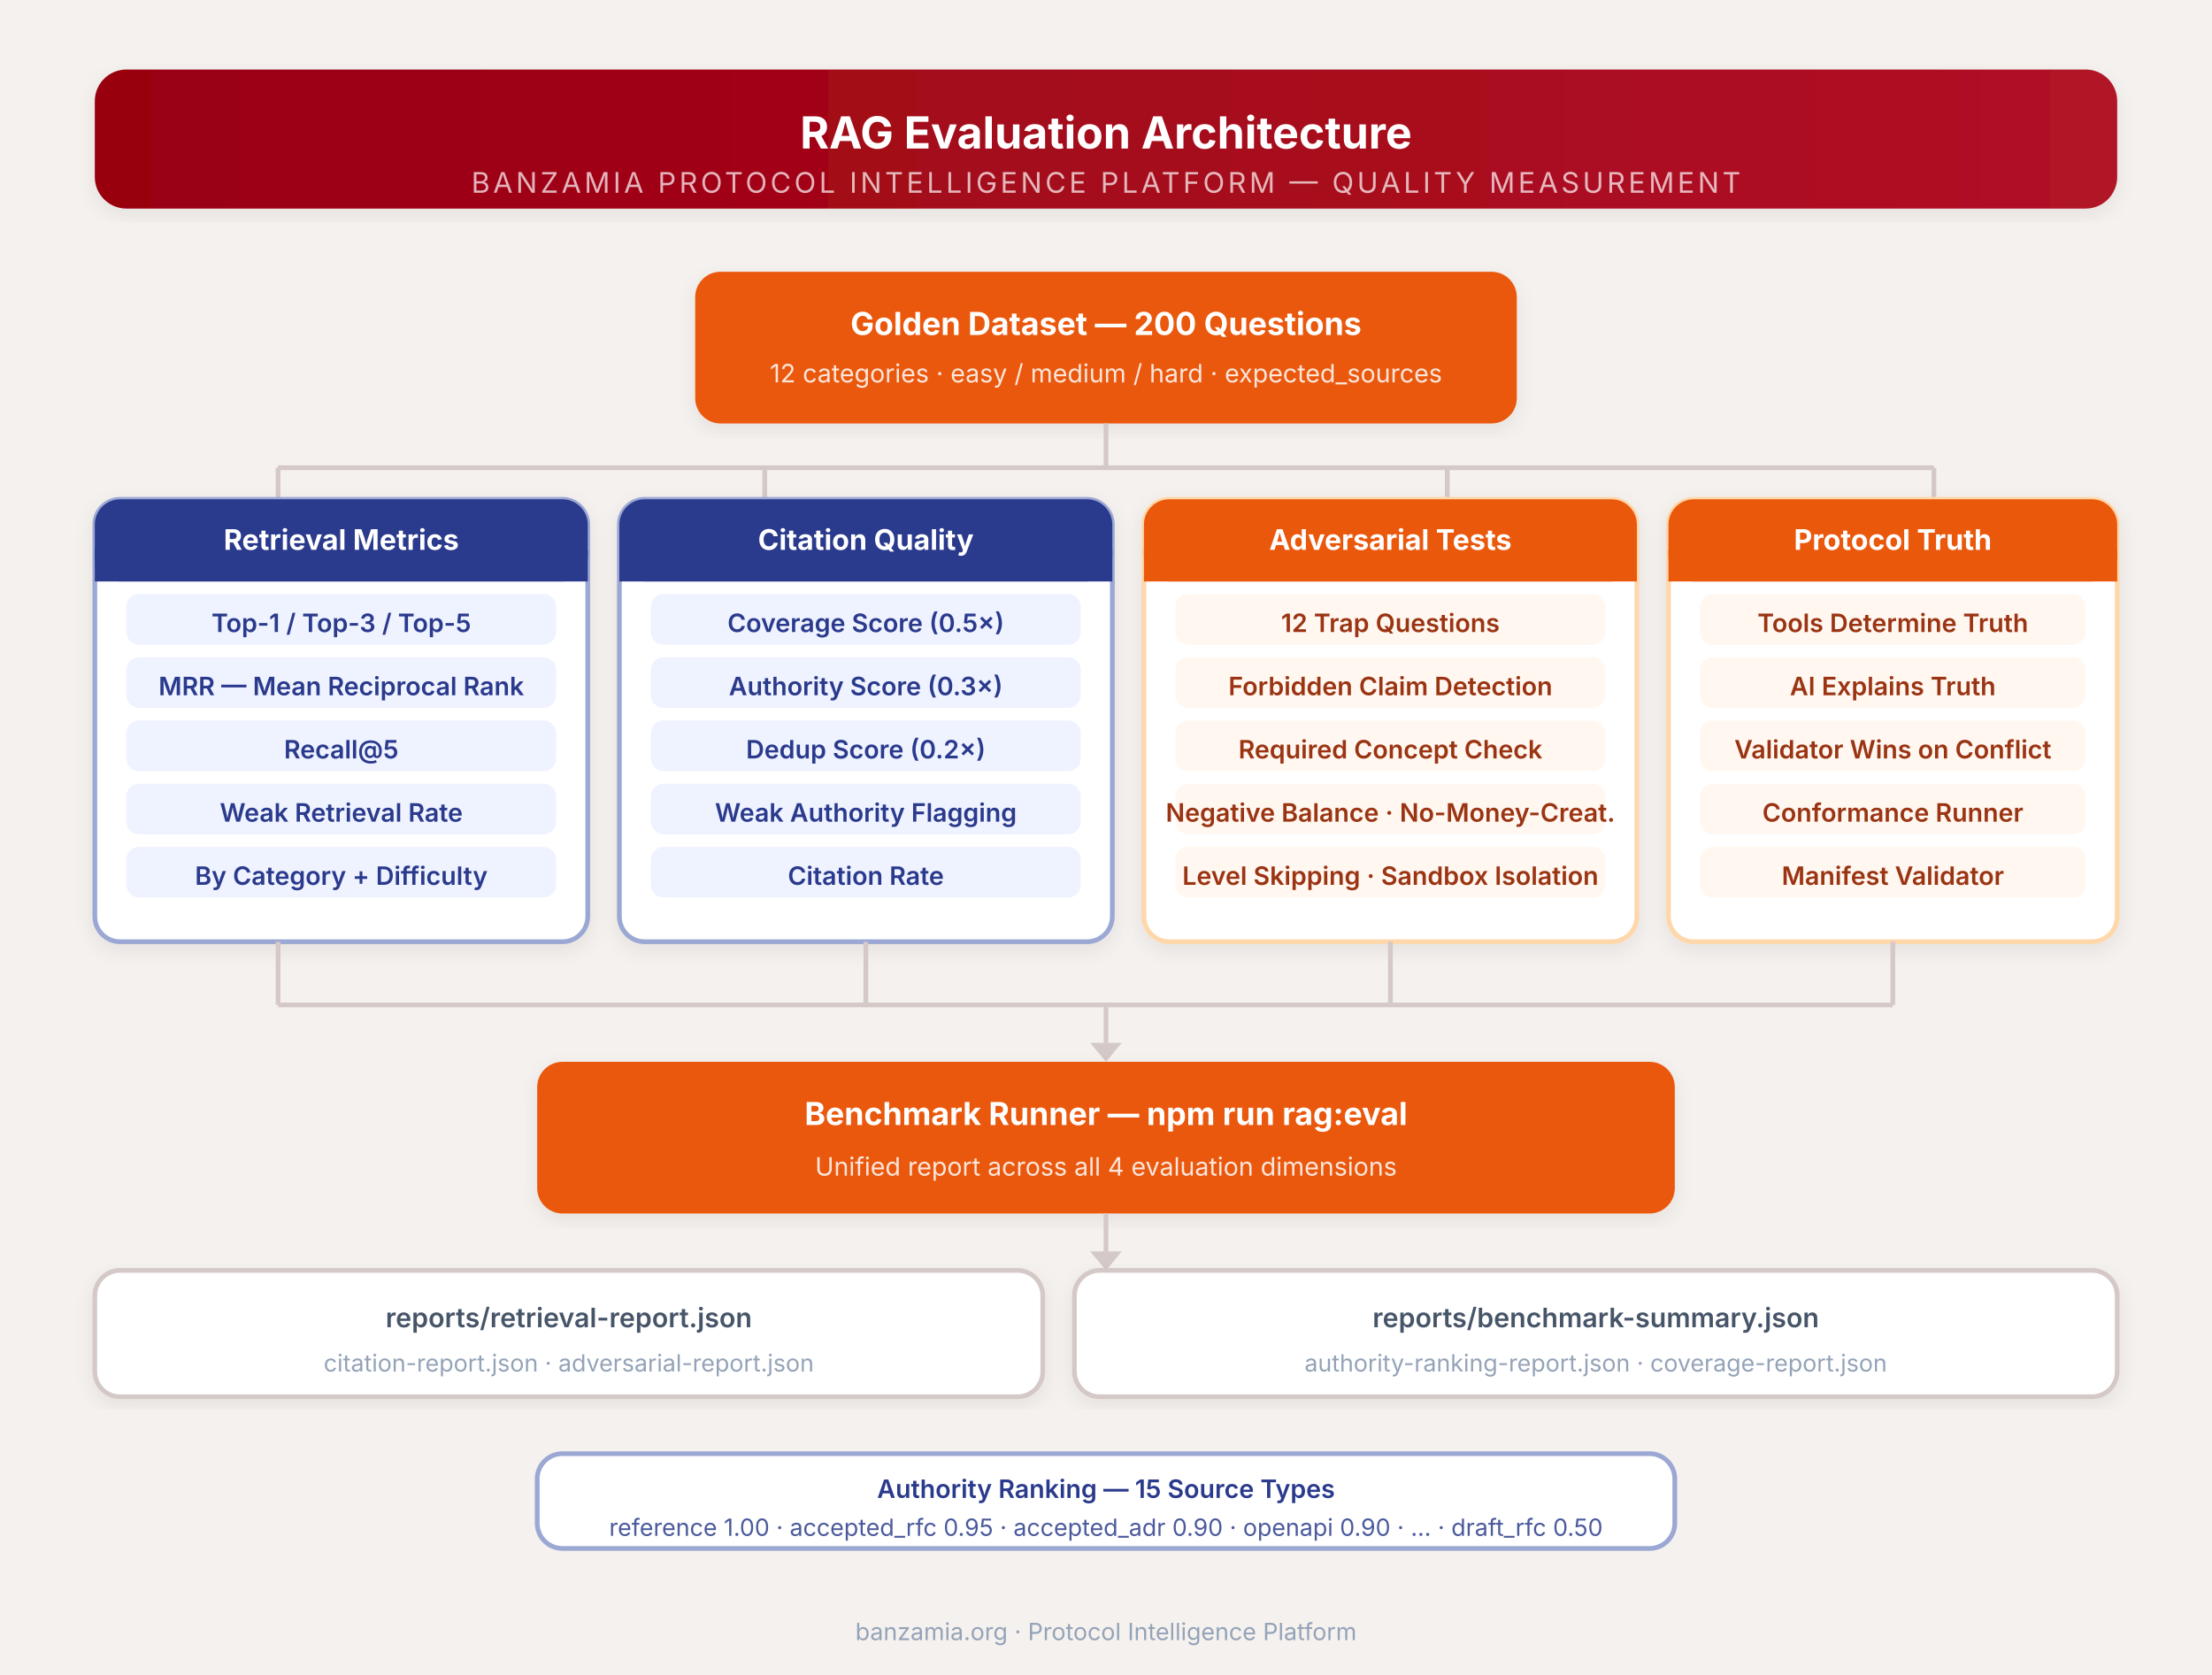
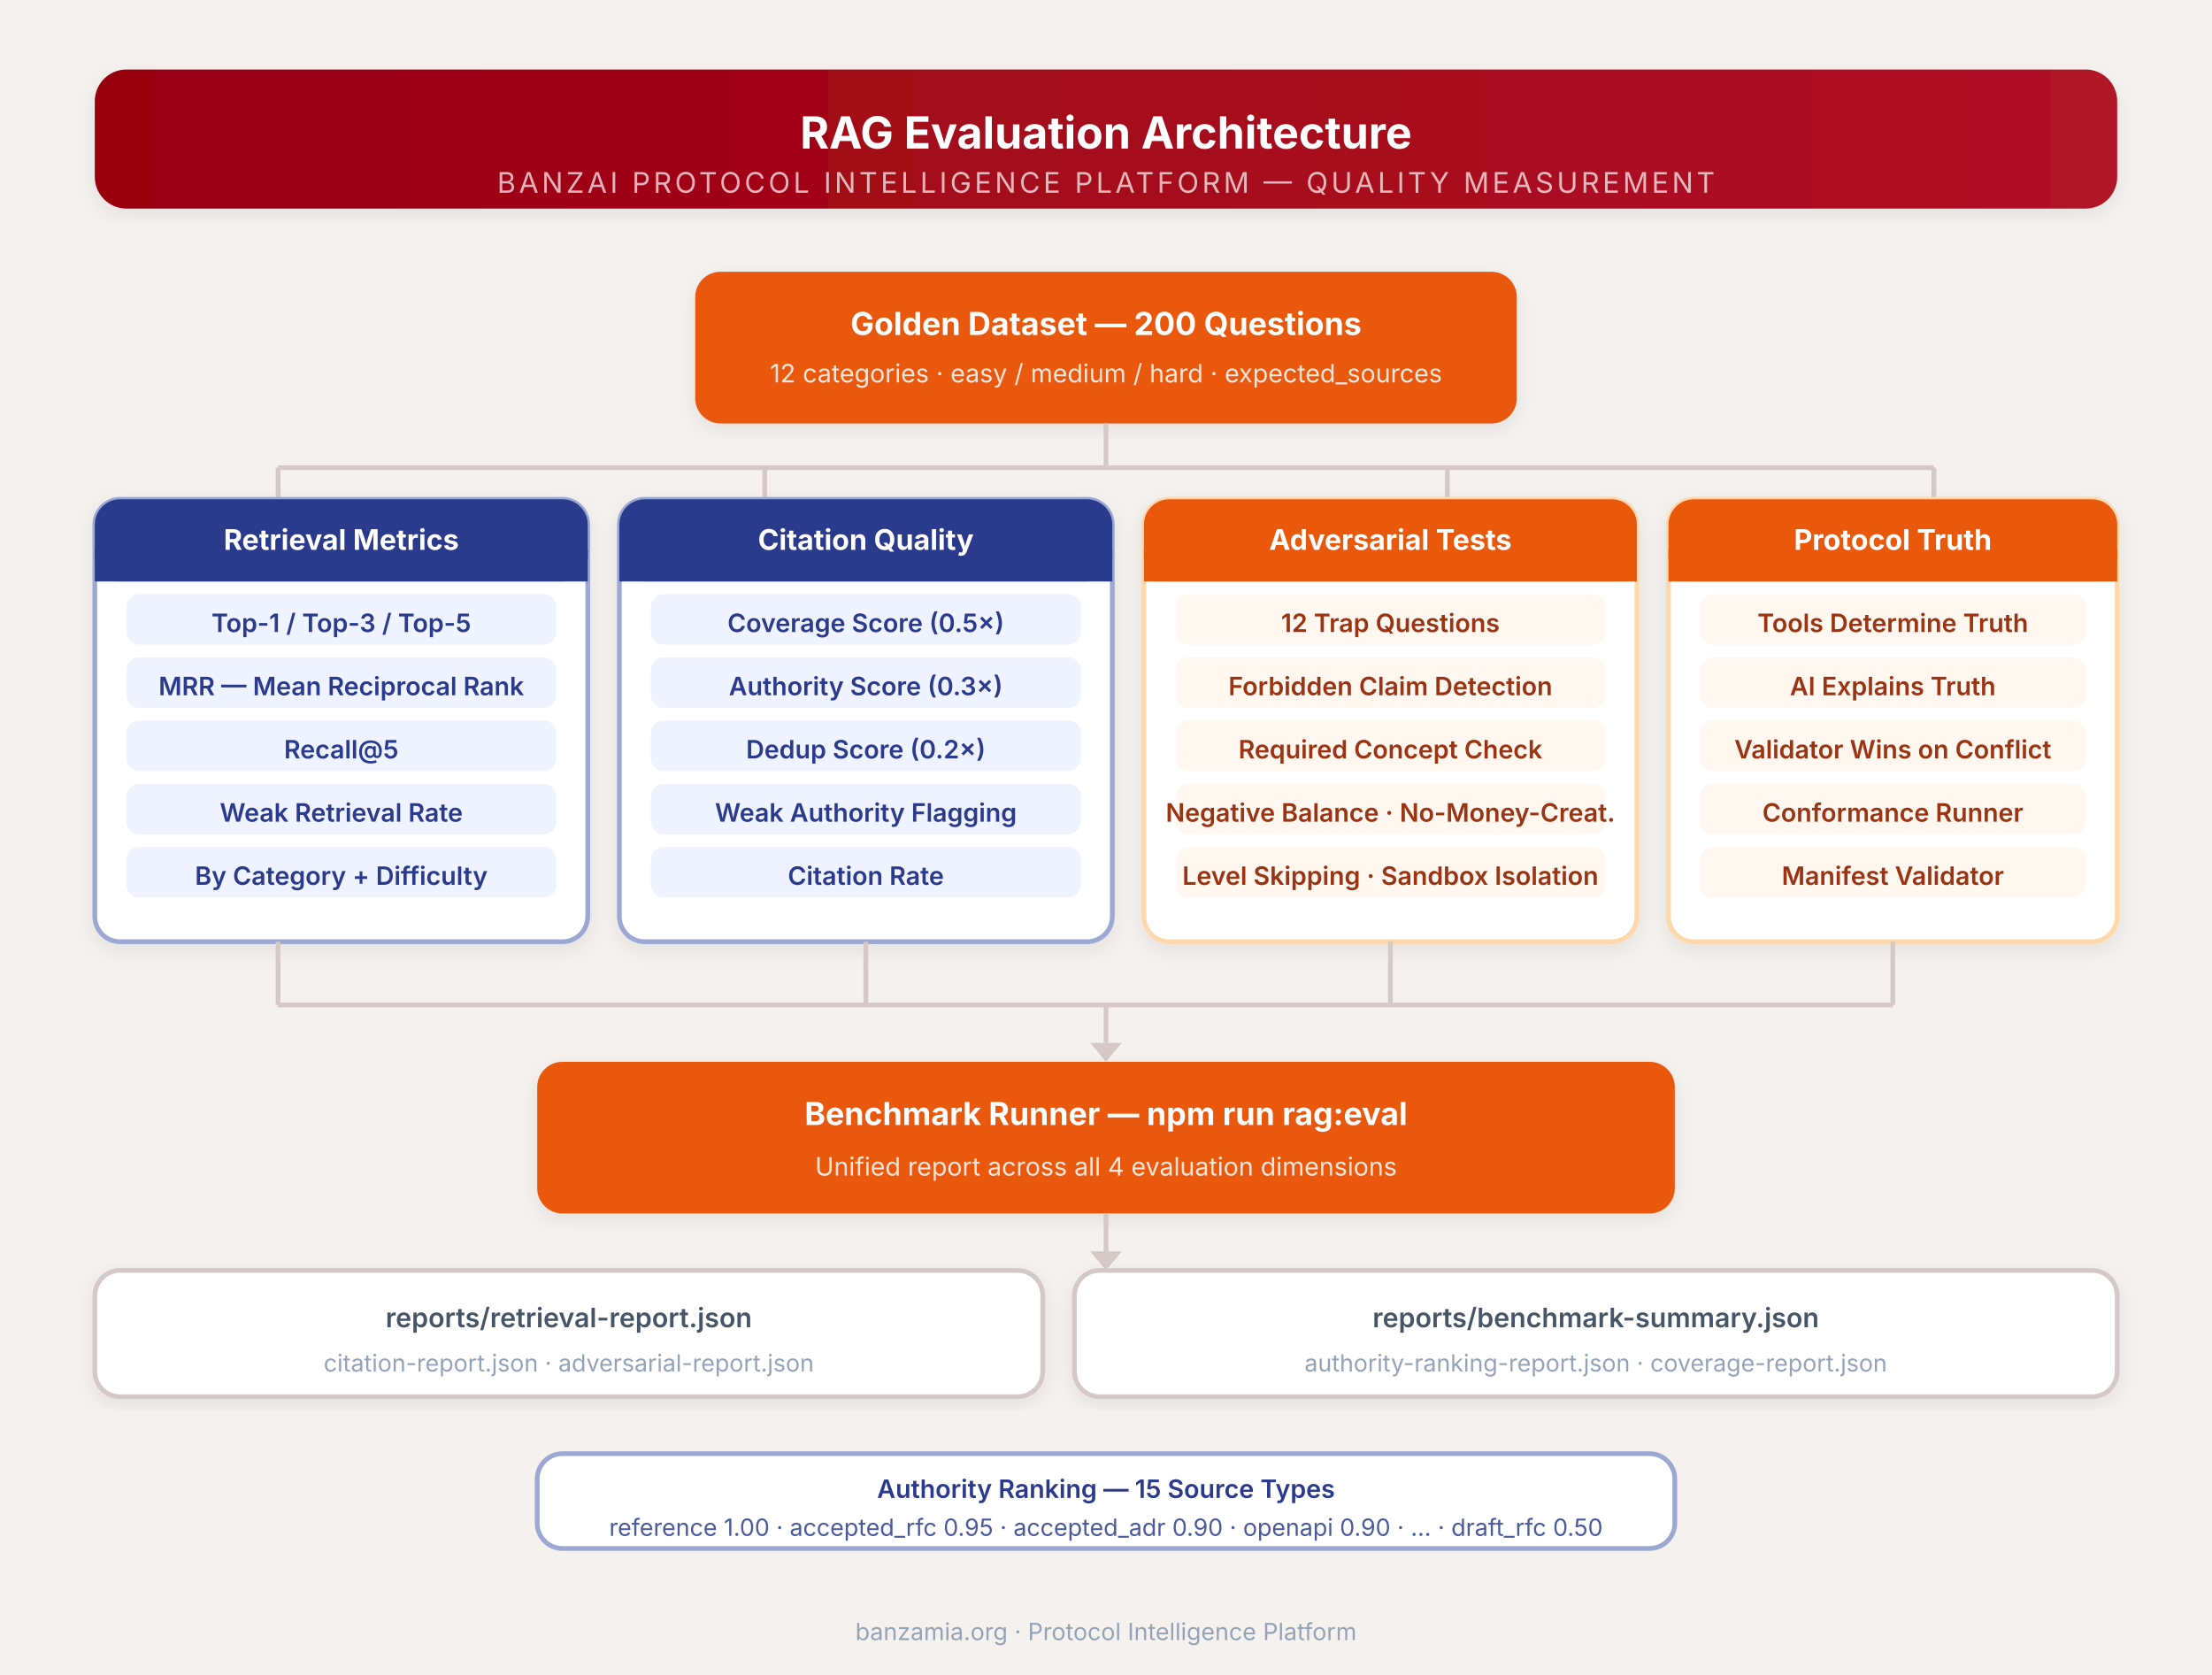
<svg xmlns="http://www.w3.org/2000/svg" viewBox="0 0 700 530" font-family="ui-sans-serif, system-ui, -apple-system, sans-serif">
  <defs>
    <linearGradient id="hG" x1="0%" y1="0%" x2="100%" y2="0%">
      <stop offset="0%" style="stop-color:#990011" />
      <stop offset="100%" style="stop-color:#B11226" />
    </linearGradient>
    <filter id="sh">
      <feDropShadow dx="0" dy="2" stdDeviation="3" flood-color="#00000012" />
    </filter>
  </defs>
  <rect width="700" height="530" fill="#F5F1EE" />
  <rect x="30" y="22" width="640" height="44" rx="10" fill="url(#hG)" filter="url(#sh)" />
  <text x="350" y="47" text-anchor="middle" fill="white" font-size="14" font-weight="700">RAG Evaluation Architecture</text>
-   <text x="350" y="61" text-anchor="middle" fill="rgba(255,255,255,0.7)" font-size="9" letter-spacing="1">BANZAMIA PROTOCOL INTELLIGENCE PLATFORM — QUALITY MEASUREMENT</text>
+   <text x="350" y="61" text-anchor="middle" fill="rgba(255,255,255,0.7)" font-size="9" letter-spacing="1">BANZAI PROTOCOL INTELLIGENCE PLATFORM — QUALITY MEASUREMENT</text>
  <rect x="220" y="86" width="260" height="48" rx="8" fill="#EA580C" filter="url(#sh)" />
  <text x="350" y="106" text-anchor="middle" fill="white" font-size="10" font-weight="700">Golden Dataset — 200 Questions</text>
  <text x="350" y="121" text-anchor="middle" fill="rgba(255,255,255,0.85)" font-size="8">12 categories · easy / medium / hard · expected_sources</text>
  <line x1="350" y1="134" x2="350" y2="148" stroke="#D4C9C7" stroke-width="1.5" />
  <line x1="88" y1="148" x2="612" y2="148" stroke="#D4C9C7" stroke-width="1.5" />
  <line x1="88" y1="148" x2="88" y2="158" stroke="#D4C9C7" stroke-width="1.5" />
  <line x1="242" y1="148" x2="242" y2="158" stroke="#D4C9C7" stroke-width="1.5" />
  <line x1="458" y1="148" x2="458" y2="158" stroke="#D4C9C7" stroke-width="1.5" />
  <line x1="612" y1="148" x2="612" y2="158" stroke="#D4C9C7" stroke-width="1.5" />
  <rect x="30" y="158" width="156" height="140" rx="8" fill="white" stroke="#9BA8D4" stroke-width="1.5" filter="url(#sh)" />
  <rect x="30" y="158" width="156" height="26" rx="8" fill="#2A3A8C" />
  <rect x="30" y="174" width="156" height="10" fill="#2A3A8C" />
  <text x="108" y="174" text-anchor="middle" fill="white" font-size="9" font-weight="700">Retrieval Metrics</text>
  <rect x="40" y="188" width="136" height="16" rx="4" fill="#EFF2FF" />
  <text x="108" y="200" text-anchor="middle" fill="#2A3A8C" font-size="8" font-weight="600">Top-1 / Top-3 / Top-5</text>
  <rect x="40" y="208" width="136" height="16" rx="4" fill="#EFF2FF" />
  <text x="108" y="220" text-anchor="middle" fill="#2A3A8C" font-size="8" font-weight="600">MRR — Mean Reciprocal Rank</text>
  <rect x="40" y="228" width="136" height="16" rx="4" fill="#EFF2FF" />
  <text x="108" y="240" text-anchor="middle" fill="#2A3A8C" font-size="8" font-weight="600">Recall@5</text>
  <rect x="40" y="248" width="136" height="16" rx="4" fill="#EFF2FF" />
  <text x="108" y="260" text-anchor="middle" fill="#2A3A8C" font-size="8" font-weight="600">Weak Retrieval Rate</text>
  <rect x="40" y="268" width="136" height="16" rx="4" fill="#EFF2FF" />
  <text x="108" y="280" text-anchor="middle" fill="#2A3A8C" font-size="8" font-weight="600">By Category + Difficulty</text>
  <rect x="196" y="158" width="156" height="140" rx="8" fill="white" stroke="#9BA8D4" stroke-width="1.5" filter="url(#sh)" />
  <rect x="196" y="158" width="156" height="26" rx="8" fill="#2A3A8C" />
  <rect x="196" y="174" width="156" height="10" fill="#2A3A8C" />
  <text x="274" y="174" text-anchor="middle" fill="white" font-size="9" font-weight="700">Citation Quality</text>
  <rect x="206" y="188" width="136" height="16" rx="4" fill="#EFF2FF" />
  <text x="274" y="200" text-anchor="middle" fill="#2A3A8C" font-size="8" font-weight="600">Coverage Score (0.5×)</text>
  <rect x="206" y="208" width="136" height="16" rx="4" fill="#EFF2FF" />
  <text x="274" y="220" text-anchor="middle" fill="#2A3A8C" font-size="8" font-weight="600">Authority Score (0.3×)</text>
  <rect x="206" y="228" width="136" height="16" rx="4" fill="#EFF2FF" />
  <text x="274" y="240" text-anchor="middle" fill="#2A3A8C" font-size="8" font-weight="600">Dedup Score (0.2×)</text>
  <rect x="206" y="248" width="136" height="16" rx="4" fill="#EFF2FF" />
  <text x="274" y="260" text-anchor="middle" fill="#2A3A8C" font-size="8" font-weight="600">Weak Authority Flagging</text>
  <rect x="206" y="268" width="136" height="16" rx="4" fill="#EFF2FF" />
  <text x="274" y="280" text-anchor="middle" fill="#2A3A8C" font-size="8" font-weight="600">Citation Rate</text>
  <rect x="362" y="158" width="156" height="140" rx="8" fill="white" stroke="#FED7AA" stroke-width="1.5" filter="url(#sh)" />
  <rect x="362" y="158" width="156" height="26" rx="8" fill="#EA580C" />
  <rect x="362" y="174" width="156" height="10" fill="#EA580C" />
  <text x="440" y="174" text-anchor="middle" fill="white" font-size="9" font-weight="700">Adversarial Tests</text>
  <rect x="372" y="188" width="136" height="16" rx="4" fill="#FFF7F0" />
  <text x="440" y="200" text-anchor="middle" fill="#9A3412" font-size="8" font-weight="600">12 Trap Questions</text>
  <rect x="372" y="208" width="136" height="16" rx="4" fill="#FFF7F0" />
  <text x="440" y="220" text-anchor="middle" fill="#9A3412" font-size="8" font-weight="600">Forbidden Claim Detection</text>
  <rect x="372" y="228" width="136" height="16" rx="4" fill="#FFF7F0" />
  <text x="440" y="240" text-anchor="middle" fill="#9A3412" font-size="8" font-weight="600">Required Concept Check</text>
  <rect x="372" y="248" width="136" height="16" rx="4" fill="#FFF7F0" />
  <text x="440" y="260" text-anchor="middle" fill="#9A3412" font-size="8" font-weight="600">Negative Balance · No-Money-Creat.</text>
  <rect x="372" y="268" width="136" height="16" rx="4" fill="#FFF7F0" />
  <text x="440" y="280" text-anchor="middle" fill="#9A3412" font-size="8" font-weight="600">Level Skipping · Sandbox Isolation</text>
  <rect x="528" y="158" width="142" height="140" rx="8" fill="white" stroke="#FED7AA" stroke-width="1.5" filter="url(#sh)" />
  <rect x="528" y="158" width="142" height="26" rx="8" fill="#EA580C" />
  <rect x="528" y="174" width="142" height="10" fill="#EA580C" />
  <text x="599" y="174" text-anchor="middle" fill="white" font-size="9" font-weight="700">Protocol Truth</text>
  <rect x="538" y="188" width="122" height="16" rx="4" fill="#FFF7F0" />
  <text x="599" y="200" text-anchor="middle" fill="#9A3412" font-size="8" font-weight="600">Tools Determine Truth</text>
  <rect x="538" y="208" width="122" height="16" rx="4" fill="#FFF7F0" />
  <text x="599" y="220" text-anchor="middle" fill="#9A3412" font-size="8" font-weight="600">AI Explains Truth</text>
  <rect x="538" y="228" width="122" height="16" rx="4" fill="#FFF7F0" />
  <text x="599" y="240" text-anchor="middle" fill="#9A3412" font-size="8" font-weight="600">Validator Wins on Conflict</text>
  <rect x="538" y="248" width="122" height="16" rx="4" fill="#FFF7F0" />
  <text x="599" y="260" text-anchor="middle" fill="#9A3412" font-size="8" font-weight="600">Conformance Runner</text>
  <rect x="538" y="268" width="122" height="16" rx="4" fill="#FFF7F0" />
  <text x="599" y="280" text-anchor="middle" fill="#9A3412" font-size="8" font-weight="600">Manifest Validator</text>
  <line x1="88" y1="298" x2="88" y2="318" stroke="#D4C9C7" stroke-width="1.5" />
  <line x1="274" y1="298" x2="274" y2="318" stroke="#D4C9C7" stroke-width="1.5" />
  <line x1="440" y1="298" x2="440" y2="318" stroke="#D4C9C7" stroke-width="1.5" />
  <line x1="599" y1="298" x2="599" y2="318" stroke="#D4C9C7" stroke-width="1.5" />
  <line x1="88" y1="318" x2="599" y2="318" stroke="#D4C9C7" stroke-width="1.5" />
  <line x1="350" y1="318" x2="350" y2="330" stroke="#D4C9C7" stroke-width="1.5" />
  <polygon points="345,330 355,330 350,336" fill="#D4C9C7" />
  <rect x="170" y="336" width="360" height="48" rx="8" fill="#EA580C" filter="url(#sh)" />
  <text x="350" y="356" text-anchor="middle" fill="white" font-size="10" font-weight="700">Benchmark Runner — npm run rag:eval</text>
  <text x="350" y="372" text-anchor="middle" fill="rgba(255,255,255,0.85)" font-size="8">Unified report across all 4 evaluation dimensions</text>
  <line x1="350" y1="384" x2="350" y2="396" stroke="#D4C9C7" stroke-width="1.5" />
  <polygon points="345,396 355,396 350,402" fill="#D4C9C7" />
  <rect x="30" y="402" width="300" height="40" rx="8" fill="white" stroke="#D4C9C7" stroke-width="1.5" filter="url(#sh)" />
  <text x="180" y="420" text-anchor="middle" fill="#475569" font-size="8.5" font-weight="600">reports/retrieval-report.json</text>
  <text x="180" y="434" text-anchor="middle" fill="#94A3B8" font-size="7.5">citation-report.json · adversarial-report.json</text>
  <rect x="340" y="402" width="330" height="40" rx="8" fill="white" stroke="#D4C9C7" stroke-width="1.5" filter="url(#sh)" />
  <text x="505" y="420" text-anchor="middle" fill="#475569" font-size="8.5" font-weight="600">reports/benchmark-summary.json</text>
  <text x="505" y="434" text-anchor="middle" fill="#94A3B8" font-size="7.5">authority-ranking-report.json · coverage-report.json</text>
  <rect x="170" y="460" width="360" height="30" rx="8" fill="white" stroke="#9BA8D4" stroke-width="1.5" />
  <text x="350" y="474" text-anchor="middle" fill="#2A3A8C" font-size="8" font-weight="600">Authority Ranking — 15 Source Types</text>
  <text x="350" y="486" text-anchor="middle" fill="#4B5A9C" font-size="7.5">reference 1.00 · accepted_rfc 0.95 · accepted_adr 0.90 · openapi 0.90 · … · draft_rfc 0.50</text>
  <text x="350" y="519" text-anchor="middle" fill="#94A3B8" font-size="7.5">banzamia.org · Protocol Intelligence Platform</text>
</svg>
